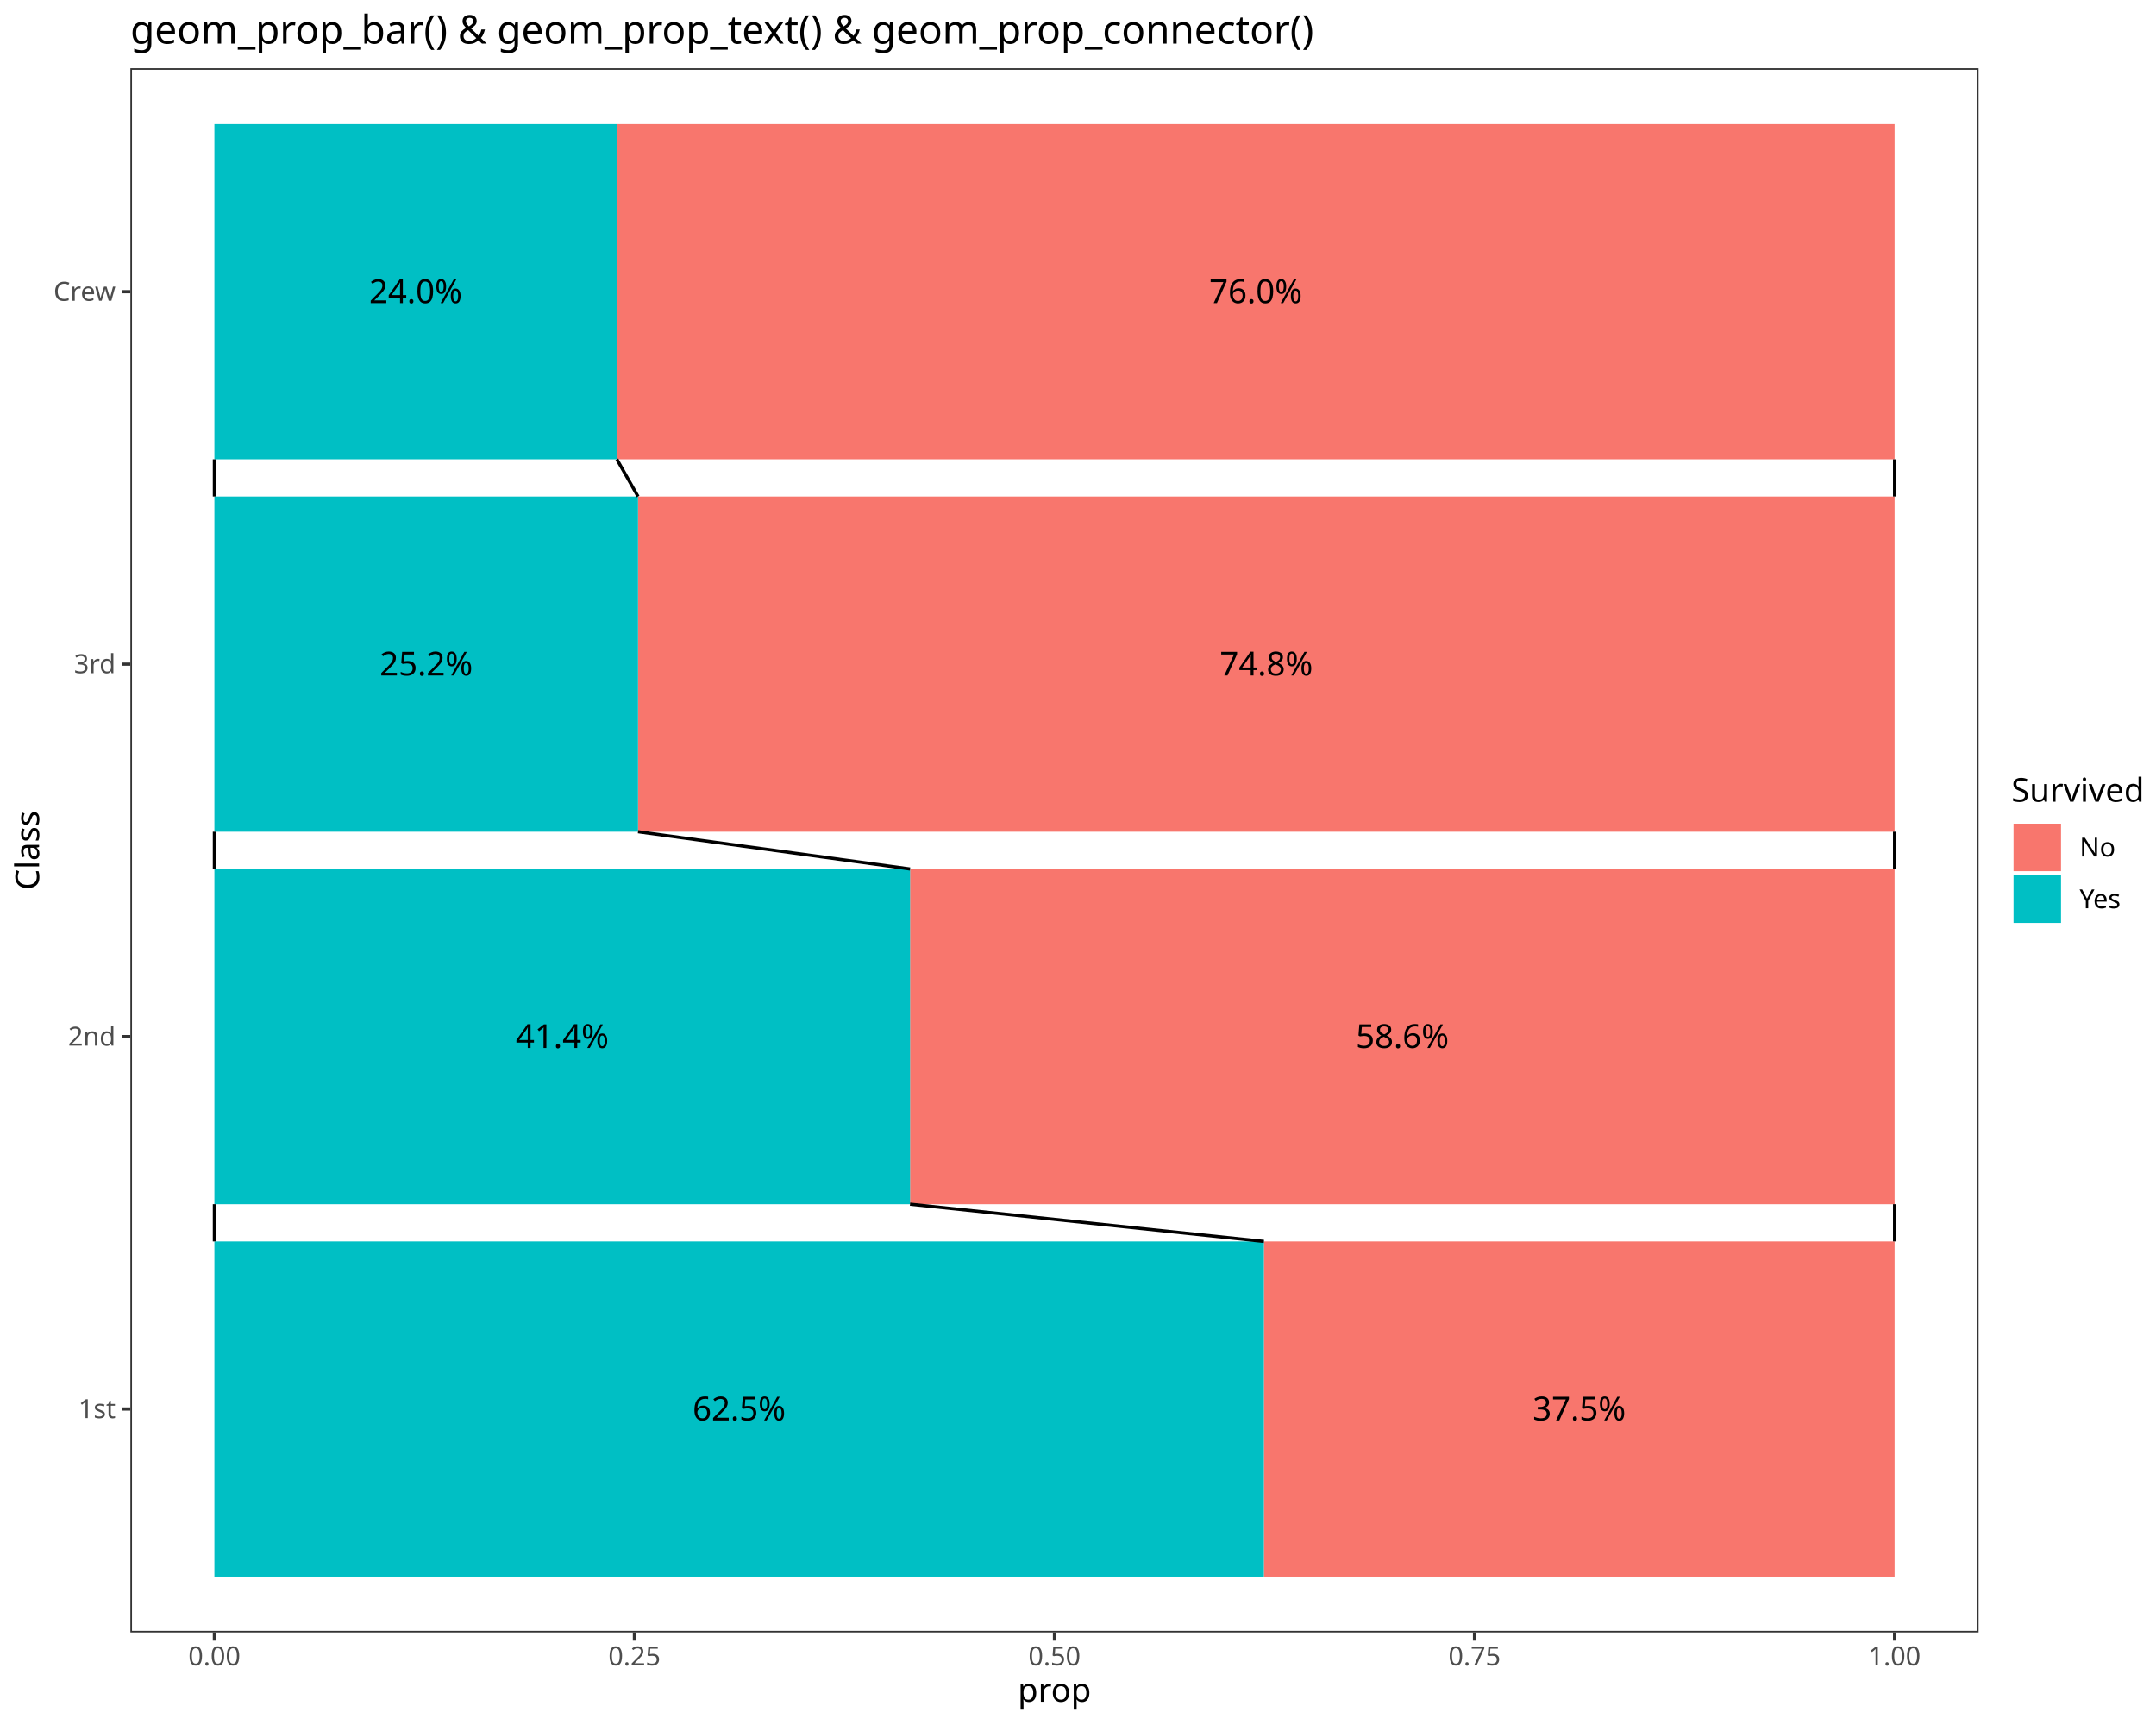
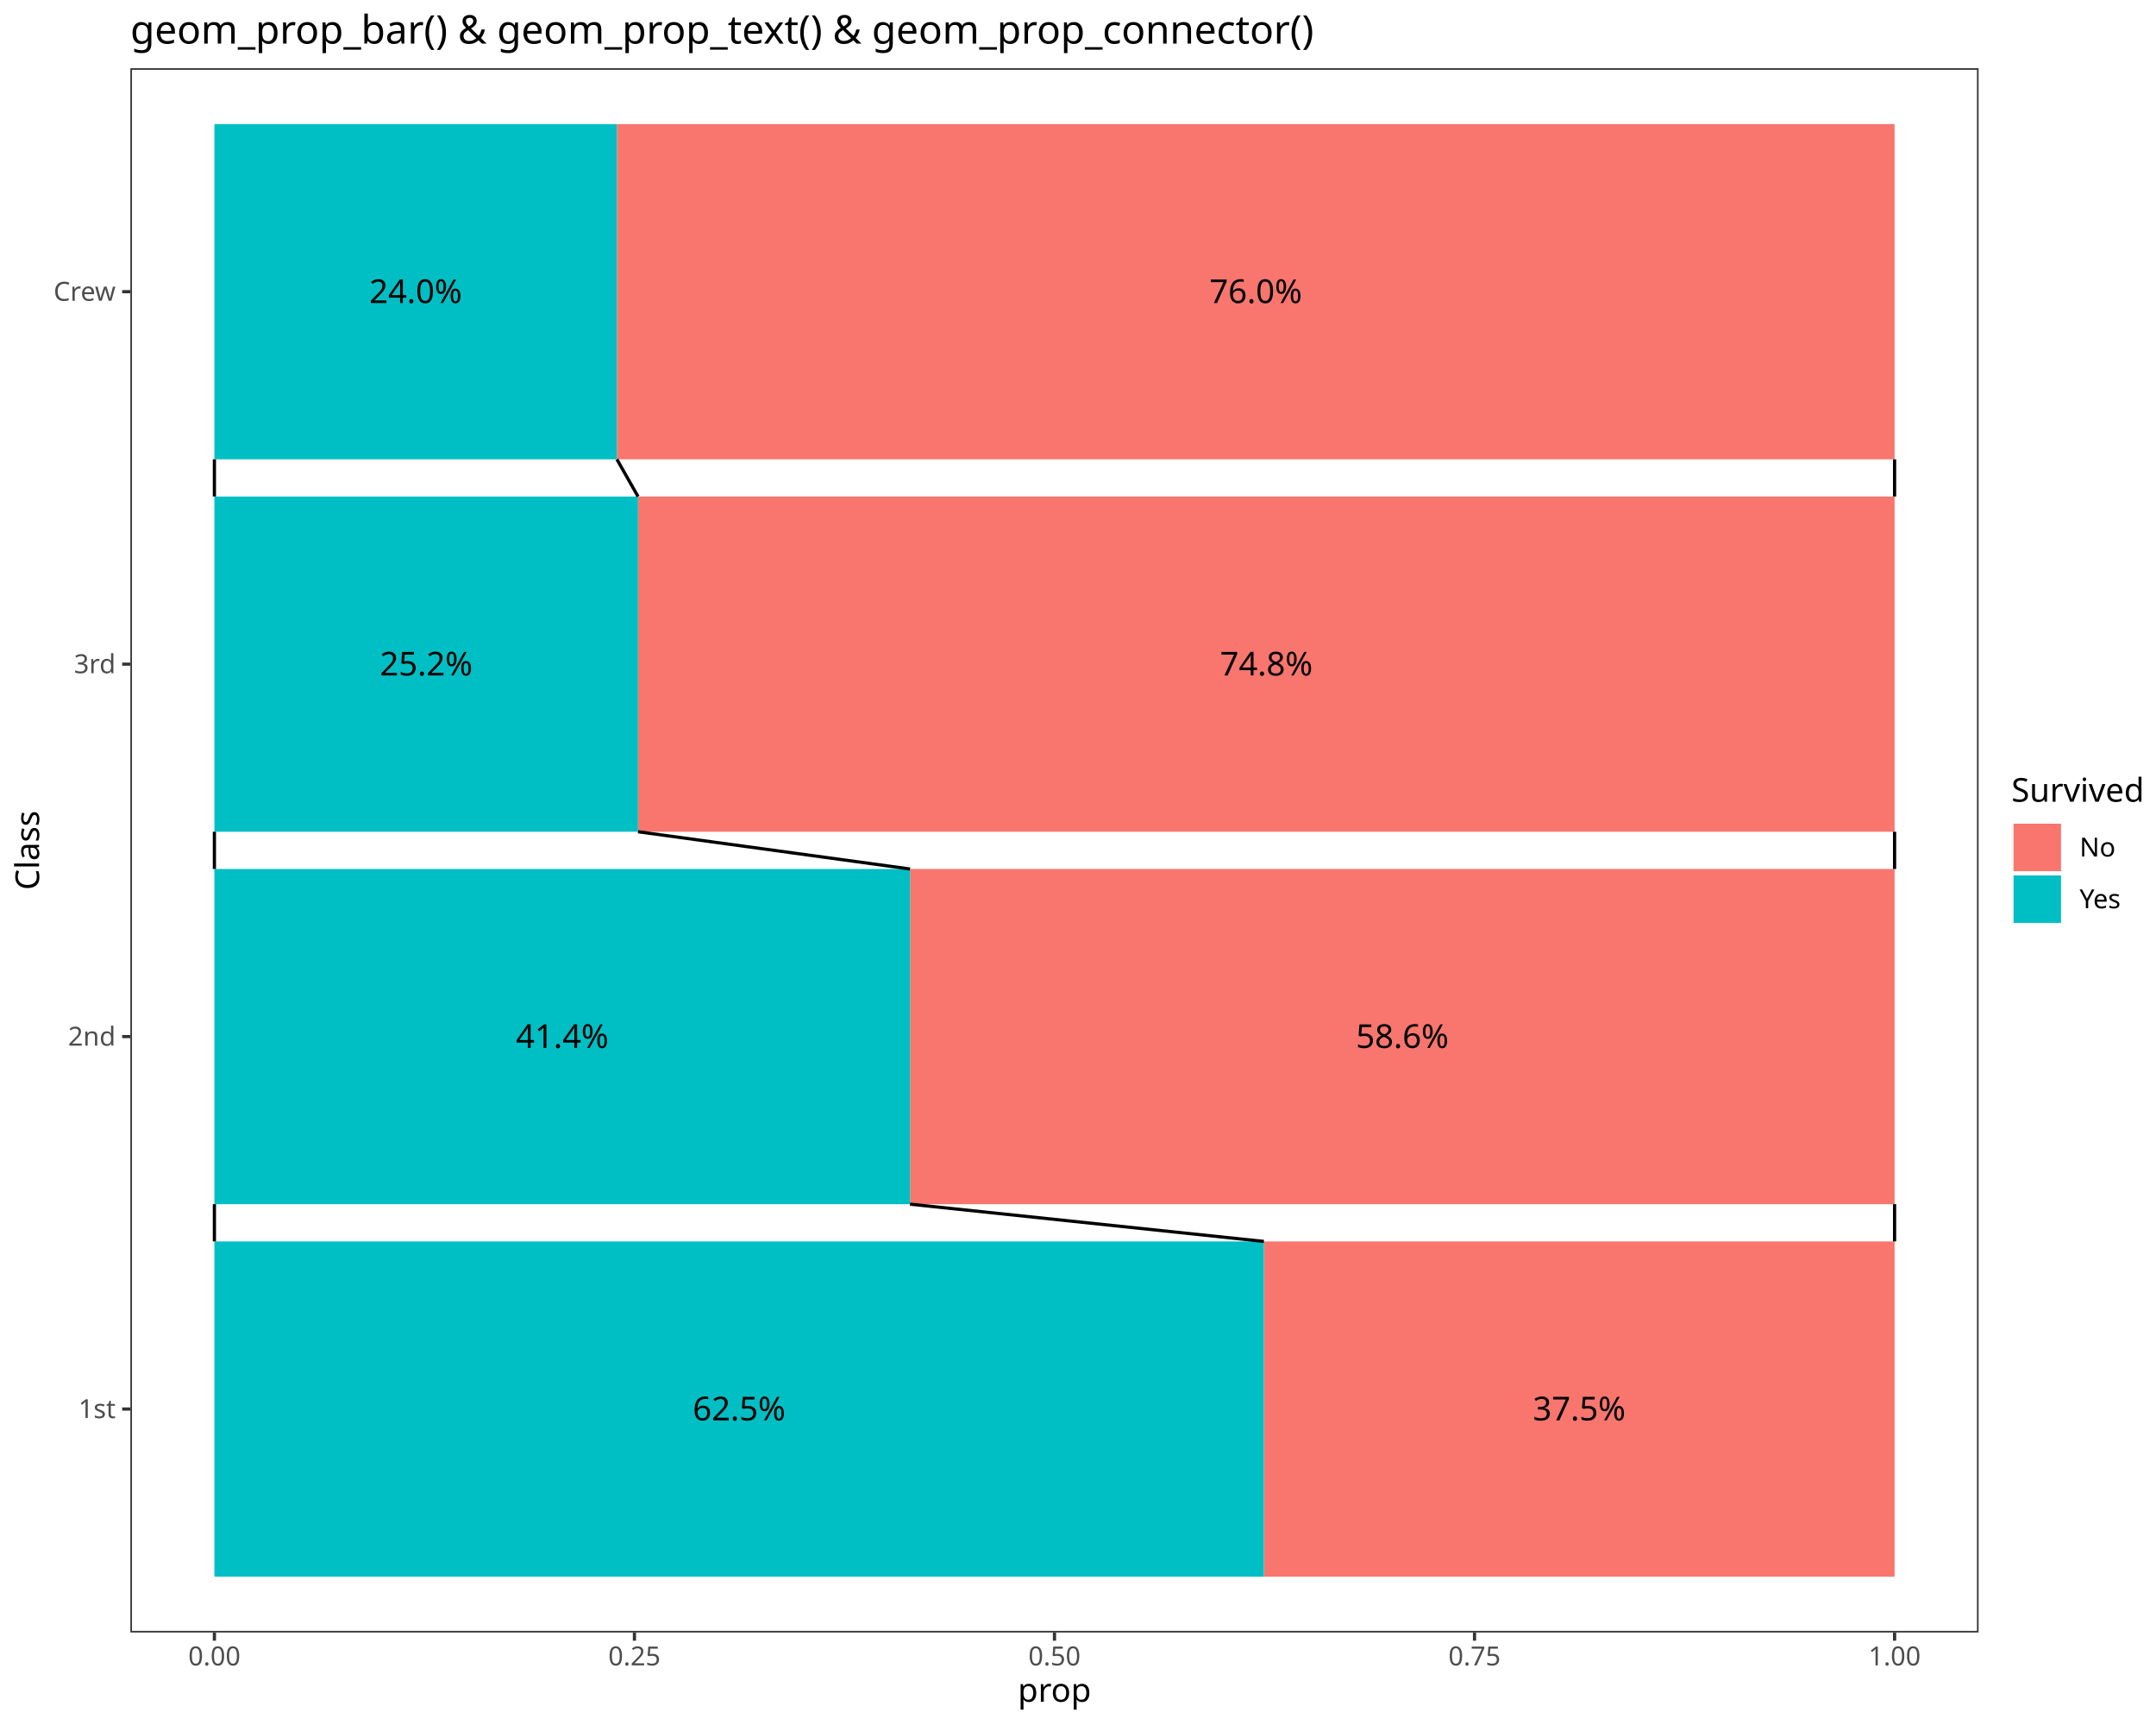
<svg xmlns="http://www.w3.org/2000/svg" class="svglite" data-engine-version="2.0" width="720.00pt" height="576.00pt" viewBox="0 0 720.00 576.00">
  <defs>
    <style type="text/css">
    .svglite line, .svglite polyline, .svglite polygon, .svglite path, .svglite rect, .svglite circle {
      fill: none;
      stroke: #000000;
      stroke-linecap: round;
      stroke-linejoin: round;
      stroke-miterlimit: 10.00;
    }
  </style>
  </defs>
  <rect width="100%" height="100%" style="stroke: none; fill: #FFFFFF;" />
  <defs>
    <clipPath id="cpMC4wMHw3MjAuMDB8MC4wMHw1NzYuMDA=">
      <rect x="0.00" y="0.00" width="720.00" height="576.00" />
    </clipPath>
  </defs>
  <g clip-path="url(#cpMC4wMHw3MjAuMDB8MC4wMHw1NzYuMDA=)">
    <rect x="0.00" y="0.00" width="720.00" height="576.00" style="stroke-width: 1.07; stroke: #FFFFFF; fill: #FFFFFF;" />
  </g>
  <defs>
    <clipPath id="cpNDMuNTR8NjYwLjc1fDIyLjc4fDU0NS4xMQ==">
      <rect x="43.54" y="22.78" width="617.21" height="522.33" />
    </clipPath>
  </defs>
  <g clip-path="url(#cpNDMuNTR8NjYwLjc1fDIyLjc4fDU0NS4xMQ==)">
    <rect x="43.54" y="22.78" width="617.21" height="522.33" style="stroke-width: 1.07; stroke: none; fill: #FFFFFF;" />
    <rect x="422.07" y="414.53" width="210.63" height="111.93" style="stroke-width: 1.07; stroke: none; stroke-linecap: butt; stroke-linejoin: miter; fill: #F8766D;" />
    <rect x="71.60" y="414.53" width="350.47" height="111.93" style="stroke-width: 1.07; stroke: none; stroke-linecap: butt; stroke-linejoin: miter; fill: #00BFC4;" />
    <rect x="303.91" y="290.17" width="328.79" height="111.93" style="stroke-width: 1.07; stroke: none; stroke-linecap: butt; stroke-linejoin: miter; fill: #F8766D;" />
    <rect x="71.60" y="290.17" width="232.32" height="111.93" style="stroke-width: 1.07; stroke: none; stroke-linecap: butt; stroke-linejoin: miter; fill: #00BFC4;" />
    <rect x="213.07" y="165.80" width="419.63" height="111.93" style="stroke-width: 1.07; stroke: none; stroke-linecap: butt; stroke-linejoin: miter; fill: #F8766D;" />
    <rect x="71.60" y="165.80" width="141.47" height="111.93" style="stroke-width: 1.07; stroke: none; stroke-linecap: butt; stroke-linejoin: miter; fill: #00BFC4;" />
    <rect x="206.01" y="41.44" width="426.69" height="111.93" style="stroke-width: 1.07; stroke: none; stroke-linecap: butt; stroke-linejoin: miter; fill: #F8766D;" />
    <rect x="71.60" y="41.44" width="134.41" height="111.93" style="stroke-width: 1.07; stroke: none; stroke-linecap: butt; stroke-linejoin: miter; fill: #00BFC4;" />
-     <text x="527.38" y="474.29" text-anchor="middle" style="font-size: 11.04px; font-family: sans;" textLength="31.30px" lengthAdjust="spacingAndGlyphs">37.5%</text>
-     <text x="246.83" y="474.29" text-anchor="middle" style="font-size: 11.04px; font-family: sans;" textLength="31.30px" lengthAdjust="spacingAndGlyphs">62.5%</text>
-     <text x="468.31" y="349.93" text-anchor="middle" style="font-size: 11.04px; font-family: sans;" textLength="31.30px" lengthAdjust="spacingAndGlyphs">58.6%</text>
-     <text x="187.76" y="349.93" text-anchor="middle" style="font-size: 11.04px; font-family: sans;" textLength="31.30px" lengthAdjust="spacingAndGlyphs">41.4%</text>
-     <text x="422.88" y="225.56" text-anchor="middle" style="font-size: 11.04px; font-family: sans;" textLength="31.30px" lengthAdjust="spacingAndGlyphs">74.8%</text>
-     <text x="142.33" y="225.56" text-anchor="middle" style="font-size: 11.04px; font-family: sans;" textLength="31.30px" lengthAdjust="spacingAndGlyphs">25.2%</text>
-     <text x="419.35" y="101.20" text-anchor="middle" style="font-size: 11.04px; font-family: sans;" textLength="31.30px" lengthAdjust="spacingAndGlyphs">76.0%</text>
-     <text x="138.80" y="101.20" text-anchor="middle" style="font-size: 11.04px; font-family: sans;" textLength="31.30px" lengthAdjust="spacingAndGlyphs">24.0%</text>
+     <text x="527.38" y="474.28" text-anchor="middle" style="font-size: 11.00px; font-family: sans;" textLength="31.19px" lengthAdjust="spacingAndGlyphs">37.5%</text>
+     <text x="246.83" y="474.28" text-anchor="middle" style="font-size: 11.00px; font-family: sans;" textLength="31.19px" lengthAdjust="spacingAndGlyphs">62.5%</text>
+     <text x="468.31" y="349.92" text-anchor="middle" style="font-size: 11.00px; font-family: sans;" textLength="31.19px" lengthAdjust="spacingAndGlyphs">58.6%</text>
+     <text x="187.76" y="349.92" text-anchor="middle" style="font-size: 11.00px; font-family: sans;" textLength="31.19px" lengthAdjust="spacingAndGlyphs">41.4%</text>
+     <text x="422.88" y="225.55" text-anchor="middle" style="font-size: 11.00px; font-family: sans;" textLength="31.19px" lengthAdjust="spacingAndGlyphs">74.8%</text>
+     <text x="142.33" y="225.55" text-anchor="middle" style="font-size: 11.00px; font-family: sans;" textLength="31.19px" lengthAdjust="spacingAndGlyphs">25.2%</text>
+     <text x="419.35" y="101.19" text-anchor="middle" style="font-size: 11.00px; font-family: sans;" textLength="31.19px" lengthAdjust="spacingAndGlyphs">76.0%</text>
+     <text x="138.80" y="101.19" text-anchor="middle" style="font-size: 11.00px; font-family: sans;" textLength="31.19px" lengthAdjust="spacingAndGlyphs">24.0%</text>
    <polyline points="71.60,414.53 71.60,402.09 " style="stroke-width: 1.07; stroke-linecap: butt;" />
    <polyline points="71.60,290.17 71.60,277.73 " style="stroke-width: 1.07; stroke-linecap: butt;" />
    <polyline points="71.60,165.80 71.60,153.37 " style="stroke-width: 1.07; stroke-linecap: butt;" />
    <polyline points="632.70,414.53 632.70,402.09 " style="stroke-width: 1.07; stroke-linecap: butt;" />
    <polyline points="632.70,290.17 632.70,277.73 " style="stroke-width: 1.07; stroke-linecap: butt;" />
    <polyline points="632.70,165.80 632.70,153.37 " style="stroke-width: 1.07; stroke-linecap: butt;" />
    <polyline points="422.07,414.53 303.91,402.09 " style="stroke-width: 1.07; stroke-linecap: butt;" />
    <polyline points="303.91,290.17 213.07,277.73 " style="stroke-width: 1.07; stroke-linecap: butt;" />
    <polyline points="213.07,165.80 206.01,153.37 " style="stroke-width: 1.07; stroke-linecap: butt;" />
    <rect x="43.54" y="22.78" width="617.21" height="522.33" style="stroke-width: 1.07; stroke: #333333;" />
  </g>
  <g clip-path="url(#cpMC4wMHw3MjAuMDB8MC4wMHw1NzYuMDA=)">
    <text x="38.61" y="473.52" text-anchor="end" style="font-size: 8.80px; fill: #4D4D4D; font-family: sans;" textLength="11.74px" lengthAdjust="spacingAndGlyphs">1st</text>
    <text x="38.61" y="349.16" text-anchor="end" style="font-size: 8.80px; fill: #4D4D4D; font-family: sans;" textLength="14.68px" lengthAdjust="spacingAndGlyphs">2nd</text>
    <text x="38.61" y="224.79" text-anchor="end" style="font-size: 8.80px; fill: #4D4D4D; font-family: sans;" textLength="12.72px" lengthAdjust="spacingAndGlyphs">3rd</text>
    <text x="38.61" y="100.43" text-anchor="end" style="font-size: 8.80px; fill: #4D4D4D; font-family: sans;" textLength="20.54px" lengthAdjust="spacingAndGlyphs">Crew</text>
    <polyline points="40.80,470.49 43.54,470.49 " style="stroke-width: 1.07; stroke: #333333; stroke-linecap: butt;" />
    <polyline points="40.80,346.13 43.54,346.13 " style="stroke-width: 1.07; stroke: #333333; stroke-linecap: butt;" />
    <polyline points="40.80,221.77 43.54,221.77 " style="stroke-width: 1.07; stroke: #333333; stroke-linecap: butt;" />
    <polyline points="40.80,97.40 43.54,97.40 " style="stroke-width: 1.07; stroke: #333333; stroke-linecap: butt;" />
    <polyline points="71.60,547.85 71.60,545.11 " style="stroke-width: 1.07; stroke: #333333; stroke-linecap: butt;" />
    <polyline points="211.87,547.85 211.87,545.11 " style="stroke-width: 1.07; stroke: #333333; stroke-linecap: butt;" />
    <polyline points="352.15,547.85 352.15,545.11 " style="stroke-width: 1.07; stroke: #333333; stroke-linecap: butt;" />
    <polyline points="492.42,547.85 492.42,545.11 " style="stroke-width: 1.07; stroke: #333333; stroke-linecap: butt;" />
    <polyline points="632.70,547.85 632.70,545.11 " style="stroke-width: 1.07; stroke: #333333; stroke-linecap: butt;" />
    <text x="71.60" y="556.10" text-anchor="middle" style="font-size: 8.80px; fill: #4D4D4D; font-family: sans;" textLength="17.13px" lengthAdjust="spacingAndGlyphs">0.00</text>
    <text x="211.87" y="556.10" text-anchor="middle" style="font-size: 8.80px; fill: #4D4D4D; font-family: sans;" textLength="17.13px" lengthAdjust="spacingAndGlyphs">0.25</text>
    <text x="352.15" y="556.10" text-anchor="middle" style="font-size: 8.80px; fill: #4D4D4D; font-family: sans;" textLength="17.13px" lengthAdjust="spacingAndGlyphs">0.50</text>
    <text x="492.42" y="556.10" text-anchor="middle" style="font-size: 8.80px; fill: #4D4D4D; font-family: sans;" textLength="17.13px" lengthAdjust="spacingAndGlyphs">0.75</text>
    <text x="632.70" y="556.10" text-anchor="middle" style="font-size: 8.80px; fill: #4D4D4D; font-family: sans;" textLength="17.13px" lengthAdjust="spacingAndGlyphs">1.00</text>
    <text x="352.15" y="568.24" text-anchor="middle" style="font-size: 11.00px; font-family: sans;" textLength="22.02px" lengthAdjust="spacingAndGlyphs">prop</text>
    <text transform="translate(13.05,283.95) rotate(-90)" text-anchor="middle" style="font-size: 11.00px; font-family: sans;" textLength="27.52px" lengthAdjust="spacingAndGlyphs">Class</text>
    <rect x="671.71" y="259.00" width="42.81" height="49.89" style="stroke-width: 1.07; stroke: none; fill: #FFFFFF;" />
    <text x="671.71" y="267.71" style="font-size: 11.00px; font-family: sans;" textLength="42.81px" lengthAdjust="spacingAndGlyphs">Survived</text>
    <rect x="671.71" y="274.33" width="17.28" height="17.28" style="stroke-width: 1.07; stroke: none; fill: #FFFFFF;" />
    <rect x="672.42" y="275.04" width="15.86" height="15.86" style="stroke-width: 1.07; stroke: none; stroke-linecap: butt; stroke-linejoin: miter; fill: #F8766D;" />
    <rect x="671.71" y="291.61" width="17.28" height="17.28" style="stroke-width: 1.07; stroke: none; fill: #FFFFFF;" />
    <rect x="672.42" y="292.32" width="15.86" height="15.86" style="stroke-width: 1.07; stroke: none; stroke-linecap: butt; stroke-linejoin: miter; fill: #00BFC4;" />
    <text x="694.47" y="286.00" style="font-size: 8.80px; font-family: sans;" textLength="11.25px" lengthAdjust="spacingAndGlyphs">No</text>
    <text x="694.47" y="303.28" style="font-size: 8.80px; font-family: sans;" textLength="15.17px" lengthAdjust="spacingAndGlyphs">Yes</text>
    <text x="43.54" y="14.56" style="font-size: 13.20px; font-family: sans;" textLength="379.39px" lengthAdjust="spacingAndGlyphs">geom_prop_bar() &amp; geom_prop_text() &amp; geom_prop_connector()</text>
  </g>
</svg>
